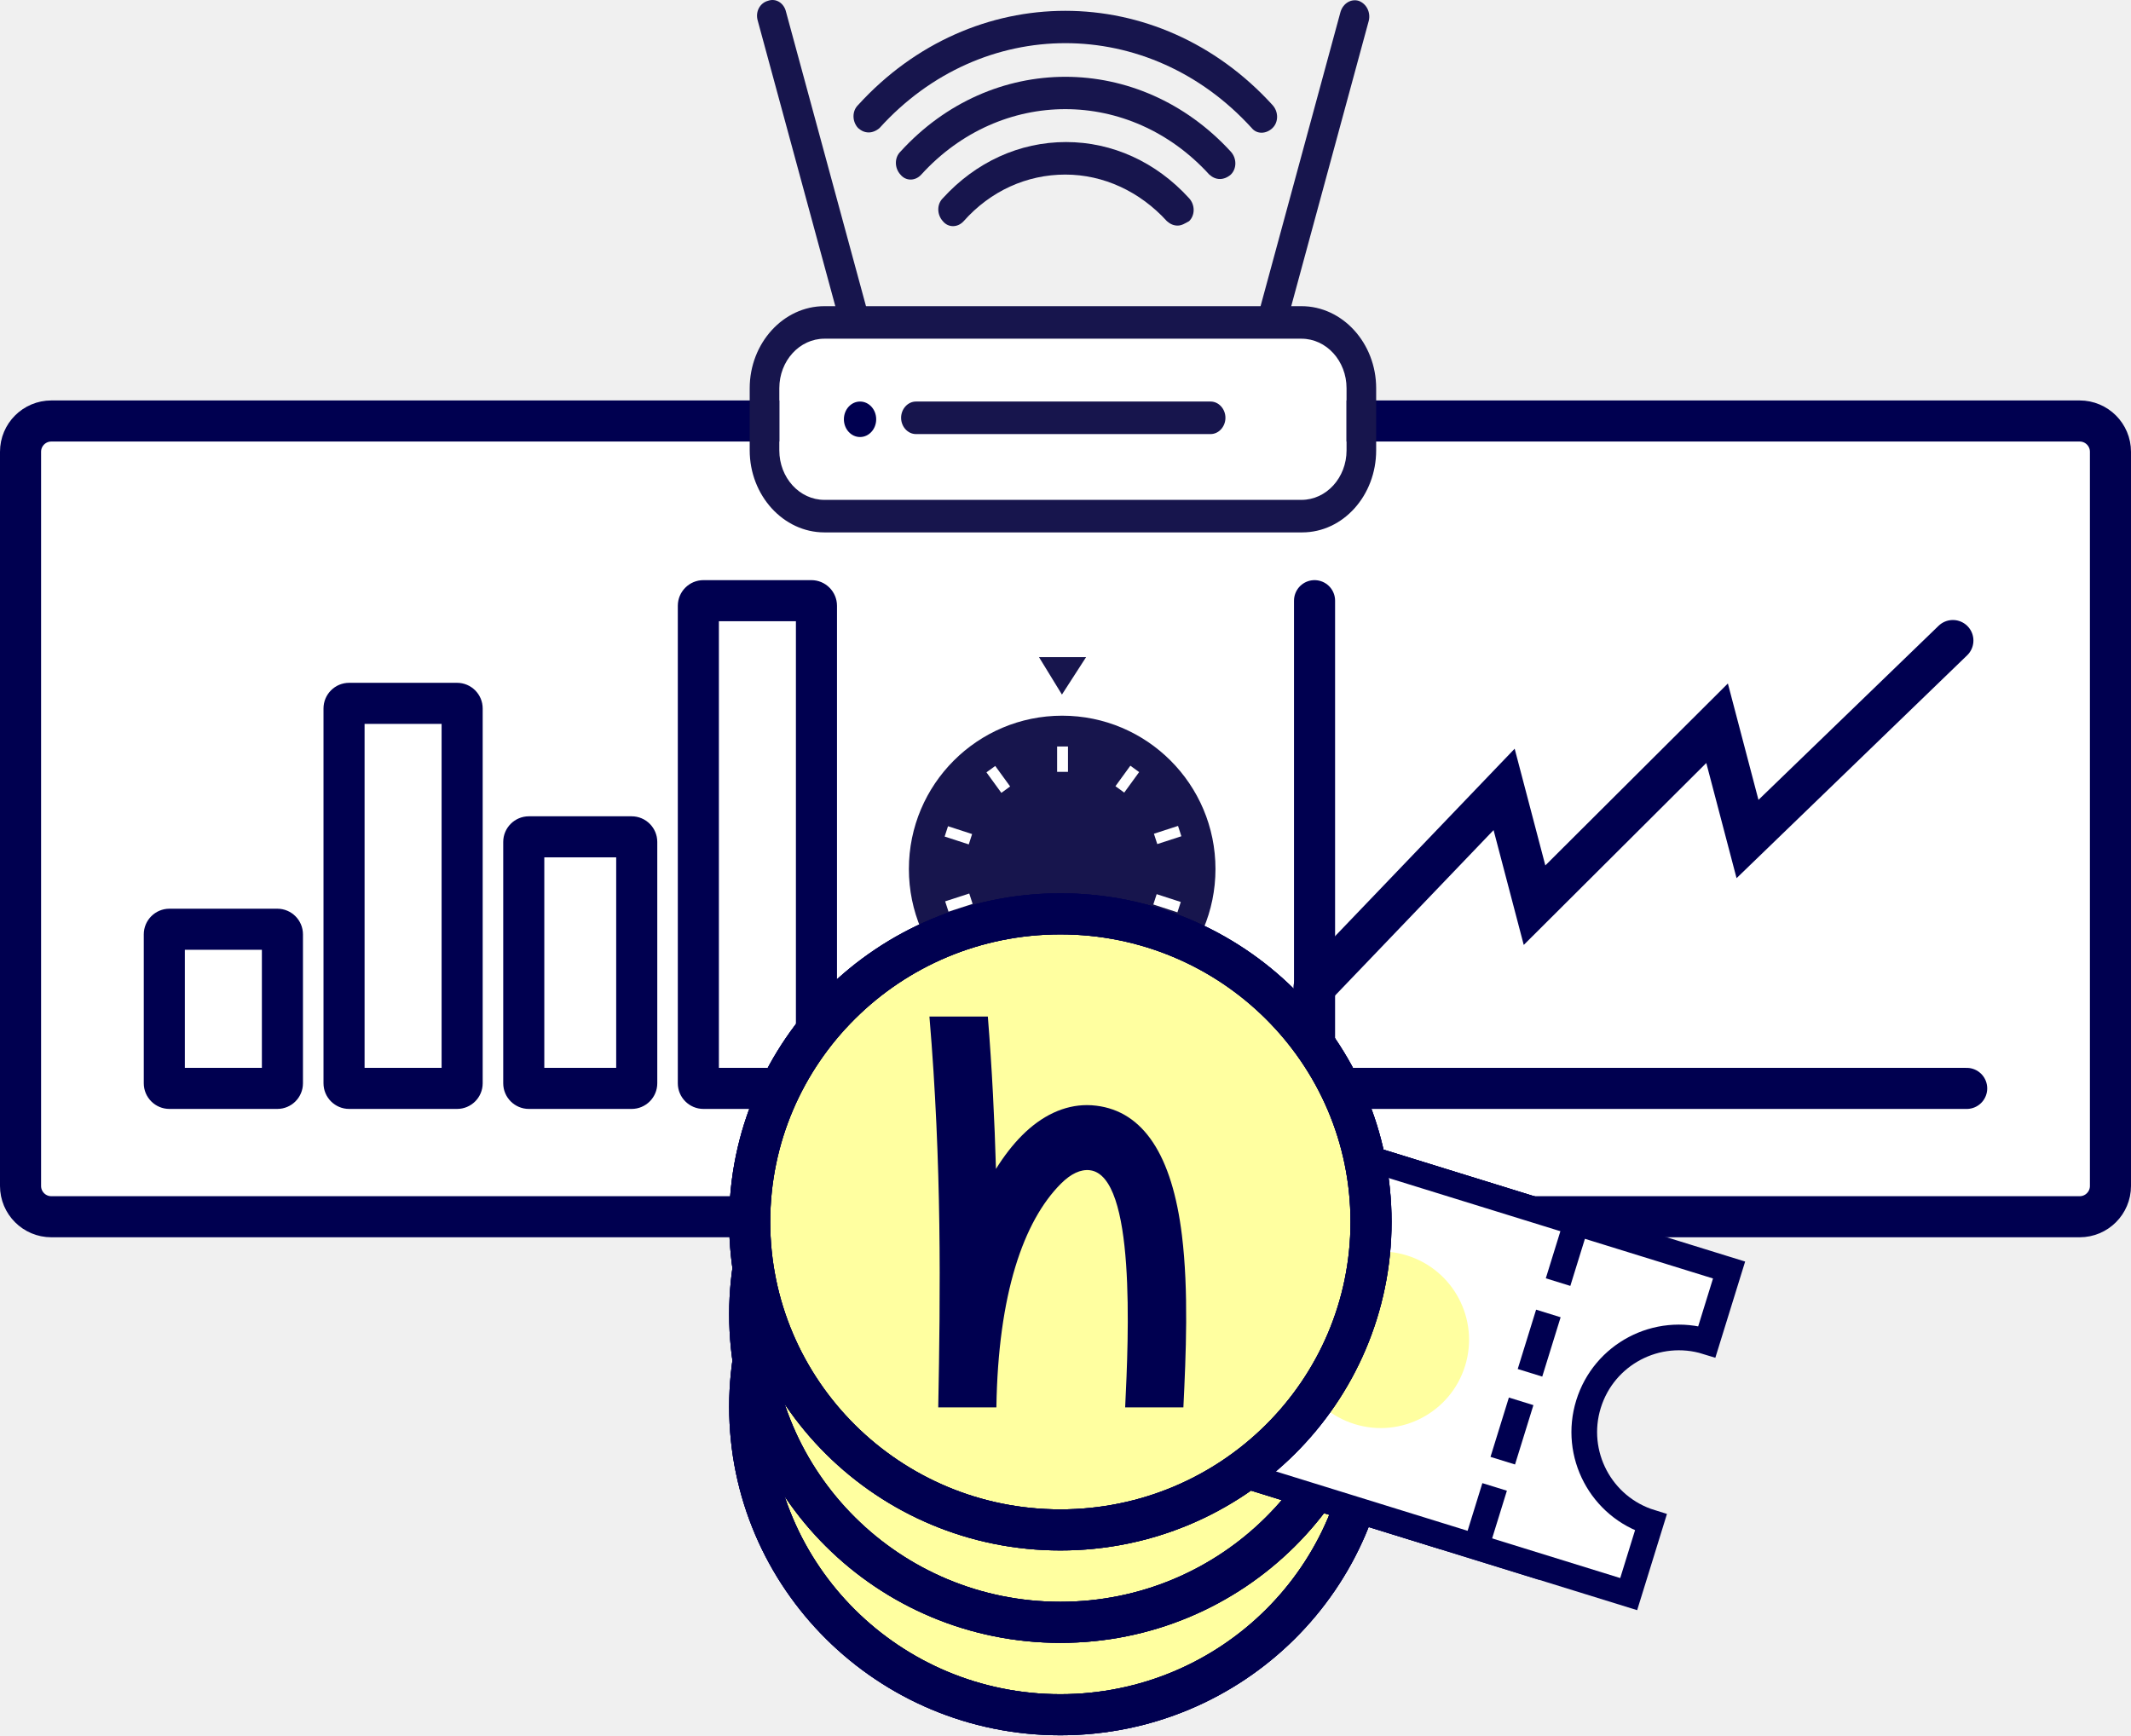
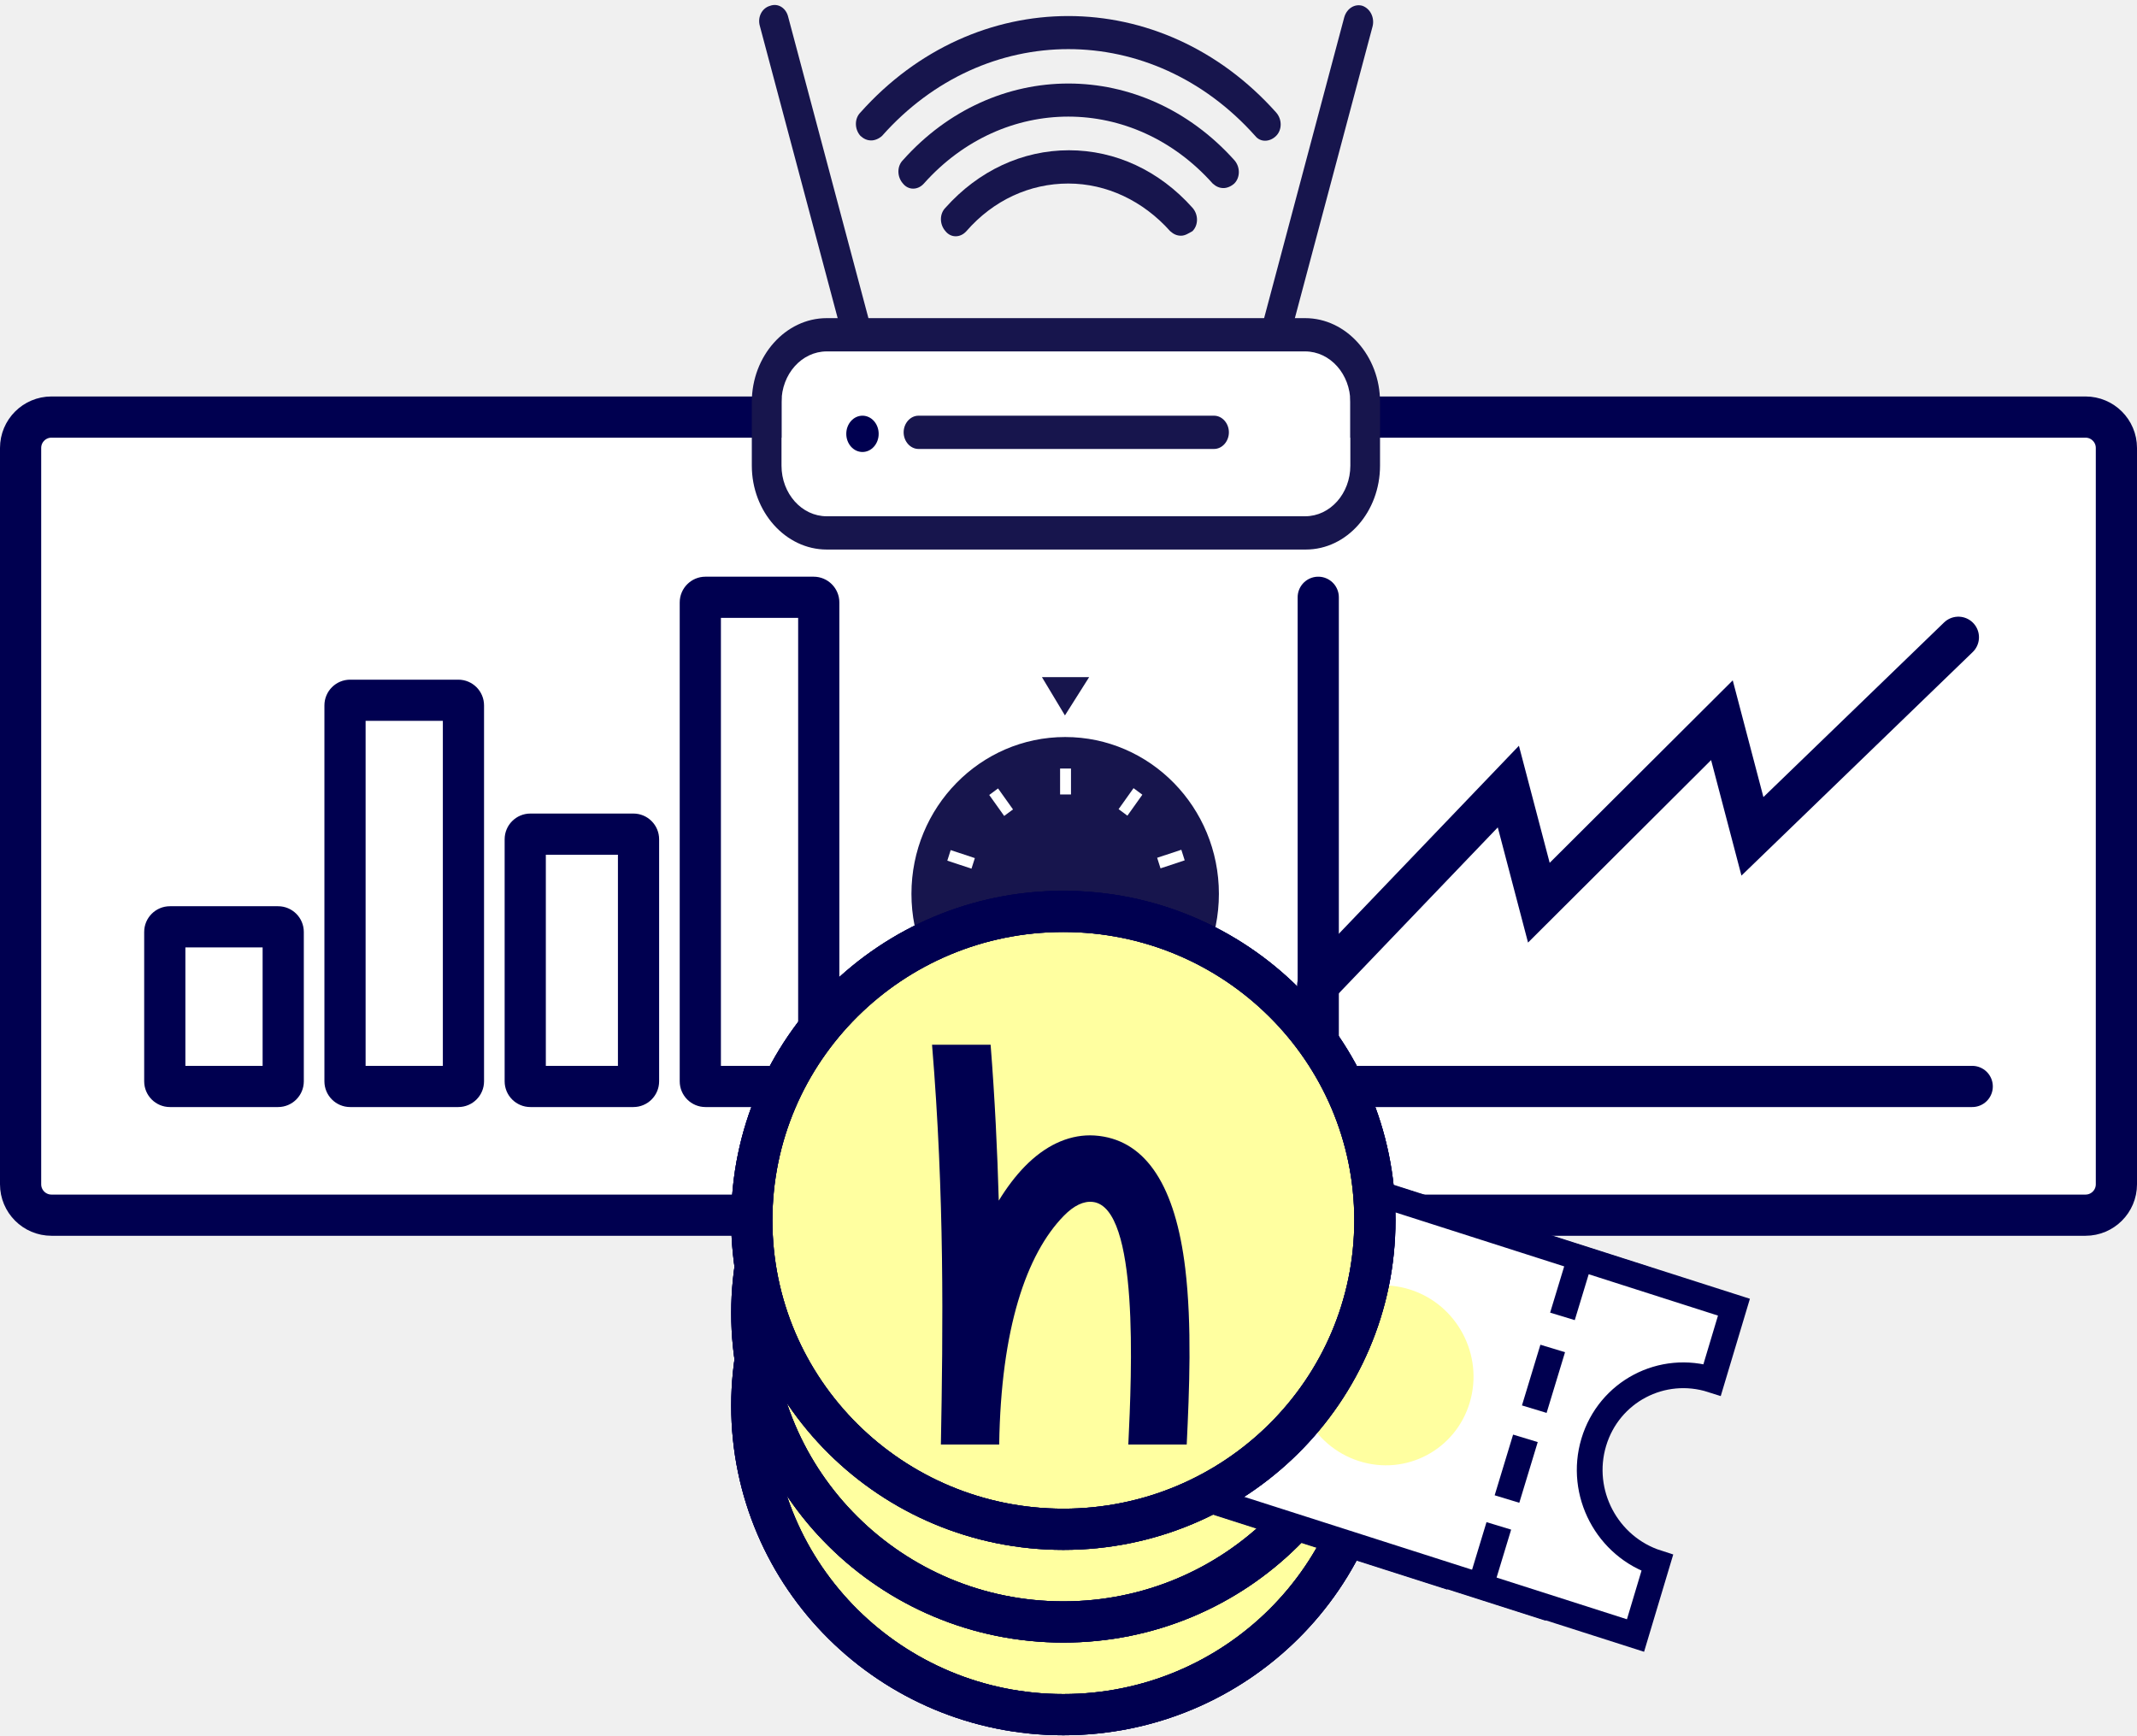
- <svg xmlns="http://www.w3.org/2000/svg" width="415" height="338" viewBox="0 0 415 338" fill="none">
-   <rect x="4" y="82" width="407" height="155" rx="6" fill="white" stroke="#000050" stroke-width="8" />
-   <mask id="path-2-inside-1_2572_15500" fill="white">
-     <rect x="28" y="177" width="31" height="39" rx="5" />
+ <svg xmlns="http://www.w3.org/2000/svg" width="415" height="337" viewBox="0 0 415 337" fill="none">
+   <rect x="4" y="80.998" width="407" height="155" rx="6" fill="white" stroke="#000050" stroke-width="8" />
+   <mask id="path-2-inside-1_2164_17459" fill="white">
+     <rect x="28" y="175.998" width="31" height="39" rx="5" />
  </mask>
-   <rect x="28" y="177" width="31" height="39" rx="5" fill="white" stroke="#000050" stroke-width="16" mask="url(#path-2-inside-1_2572_15500)" />
-   <mask id="path-3-inside-2_2572_15500" fill="white">
-     <rect x="63" y="133" width="31" height="83" rx="5" />
+   <rect x="28" y="175.998" width="31" height="39" rx="5" fill="white" stroke="#000050" stroke-width="16" mask="url(#path-2-inside-1_2164_17459)" />
+   <mask id="path-3-inside-2_2164_17459" fill="white">
+     <rect x="63" y="131.998" width="31" height="83" rx="5" />
  </mask>
-   <rect x="63" y="133" width="31" height="83" rx="5" fill="white" stroke="#000050" stroke-width="16" mask="url(#path-3-inside-2_2572_15500)" />
-   <mask id="path-4-inside-3_2572_15500" fill="white">
-     <rect x="132" y="113" width="31" height="103" rx="5" />
+   <rect x="63" y="131.998" width="31" height="83" rx="5" fill="white" stroke="#000050" stroke-width="16" mask="url(#path-3-inside-2_2164_17459)" />
+   <mask id="path-4-inside-3_2164_17459" fill="white">
+     <rect x="132" y="111.998" width="31" height="103" rx="5" />
  </mask>
-   <rect x="132" y="113" width="31" height="103" rx="5" fill="white" stroke="#000050" stroke-width="16" mask="url(#path-4-inside-3_2572_15500)" />
-   <mask id="path-5-inside-4_2572_15500" fill="white">
-     <rect x="98" y="159" width="30" height="57" rx="5" />
+   <rect x="132" y="111.998" width="31" height="103" rx="5" fill="white" stroke="#000050" stroke-width="16" mask="url(#path-4-inside-3_2164_17459)" />
+   <mask id="path-5-inside-4_2164_17459" fill="white">
+     <rect x="98" y="157.998" width="30" height="57" rx="5" />
  </mask>
-   <rect x="98" y="159" width="30" height="57" rx="5" fill="white" stroke="#000050" stroke-width="16" mask="url(#path-5-inside-4_2572_15500)" />
-   <line x1="256" y1="117" x2="256" y2="211.954" stroke="#000050" stroke-width="8" stroke-linecap="round" />
-   <path d="M256 212H383" stroke="#000050" stroke-width="8" stroke-linecap="round" />
-   <path d="M255.887 192.421L292.918 153.761L298.843 176.313L334.393 140.874L340.318 163.426L380.312 124.766" stroke="#000050" stroke-width="8" stroke-linecap="round" />
-   <path d="M262.234 64.244H151.766V99.77H262.234V64.244Z" fill="white" />
-   <path d="M253.585 103.702H160.546C152.552 103.702 146 96.502 146 87.718V75.621C146 66.837 152.552 59.637 160.546 59.637H253.454C261.448 59.637 268 66.837 268 75.621V87.718C268 96.502 261.579 103.702 253.585 103.702ZM160.546 65.973C155.697 65.973 151.766 70.293 151.766 75.621V87.718C151.766 93.046 155.697 97.366 160.546 97.366H253.454C258.303 97.366 262.234 93.046 262.234 87.718V75.621C262.234 70.293 258.303 65.973 253.454 65.973H160.546Z" fill="#17154D" />
-   <path d="M166.051 64.245C164.871 64.245 163.692 63.381 163.299 61.941L147.574 4.051C147.05 2.323 147.967 0.595 149.539 0.163C151.112 -0.413 152.684 0.595 153.078 2.323L168.803 60.213C169.327 61.941 168.41 63.669 166.837 64.101C166.706 64.245 166.444 64.245 166.051 64.245Z" fill="#17154D" />
-   <path d="M248.083 64.245C247.82 64.245 247.558 64.245 247.296 64.101C245.724 63.525 244.938 61.797 245.331 60.213L261.056 2.323C261.58 0.595 263.152 -0.269 264.594 0.163C266.166 0.739 266.953 2.467 266.559 4.051L250.834 61.941C250.441 63.381 249.262 64.245 248.083 64.245Z" fill="#17154D" />
-   <path d="M167.489 85.125C169.226 85.125 170.634 83.578 170.634 81.669C170.634 79.76 169.226 78.213 167.489 78.213C165.752 78.213 164.344 79.76 164.344 81.669C164.344 83.578 165.752 85.125 167.489 85.125Z" fill="#000050" />
-   <path d="M178.367 81.383H235.764" stroke="black" stroke-width="1.5" stroke-linecap="round" stroke-linejoin="round" />
-   <path d="M235.764 84.549H178.367C176.795 84.549 175.484 83.109 175.484 81.381C175.484 79.653 176.795 78.213 178.367 78.213H235.764C237.336 78.213 238.647 79.653 238.647 81.381C238.647 83.109 237.336 84.549 235.764 84.549Z" fill="#17154D" />
-   <path d="M237.598 34.868C236.812 34.868 236.157 34.58 235.502 34.004C220.039 17.011 194.879 17.011 179.416 34.004C178.236 35.3 176.402 35.3 175.353 34.004C174.174 32.708 174.174 30.692 175.353 29.54C193.044 10.099 221.873 10.099 239.695 29.54C240.874 30.835 240.874 32.852 239.695 34.004C239.04 34.58 238.253 34.868 237.598 34.868Z" fill="#17154D" />
-   <path d="M229.345 43.941C228.558 43.941 227.903 43.653 227.248 43.077C222.006 37.316 214.93 34.004 207.461 34.004C199.991 34.004 192.915 37.172 187.673 43.077C186.494 44.373 184.659 44.373 183.611 43.077C182.432 41.78 182.432 39.764 183.611 38.612C190.032 31.556 198.55 27.668 207.592 27.668C216.634 27.668 225.151 31.556 231.572 38.612C232.752 39.908 232.752 41.925 231.572 43.077C230.786 43.508 230.131 43.941 229.345 43.941Z" fill="#17154D" />
-   <path d="M169.196 25.796C168.41 25.796 167.755 25.508 167.099 24.932C165.92 23.636 165.92 21.62 167.099 20.468C189.376 -4.013 225.544 -4.013 247.821 20.468C249.001 21.764 249.001 23.78 247.821 24.932C246.642 26.084 244.807 26.228 243.759 24.932C223.709 2.899 191.211 2.899 171.293 24.932C170.638 25.508 169.851 25.796 169.196 25.796Z" fill="#17154D" />
-   <path d="M206.854 199.133C223.341 199.133 236.707 185.763 236.707 169.269C236.707 152.775 223.341 139.404 206.854 139.404C190.366 139.404 177 152.775 177 169.269C177 185.763 190.366 199.133 206.854 199.133Z" fill="#17154D" />
-   <path d="M206.806 135.29L202.34 128H211.508L206.806 135.29Z" fill="#17154D" />
-   <path d="M207.983 145.404H205.867V150.343H207.983V145.404Z" fill="white" />
-   <path d="M193.817 149.194L192.105 150.438L195.007 154.433L196.719 153.189L193.817 149.194Z" fill="white" />
-   <path d="M184.619 160.934L183.965 162.947L188.66 164.473L189.313 162.46L184.619 160.934Z" fill="white" />
-   <path d="M188.758 174.041L184.062 175.566L184.716 177.579L189.411 176.054L188.758 174.041Z" fill="white" />
-   <path d="M194.984 183.763L192.082 187.758L193.793 189.002L196.696 185.007L194.984 183.763Z" fill="white" />
-   <path d="M207.983 188.201H205.867V193.139H207.983V188.201Z" fill="white" />
-   <path d="M218.911 184.076L217.199 185.32L220.101 189.315L221.812 188.071L218.911 184.076Z" fill="white" />
-   <path d="M225.255 174.165L224.602 176.178L229.296 177.704L229.95 175.691L225.255 174.165Z" fill="white" />
-   <path d="M229.414 160.873L224.719 162.398L225.372 164.411L230.067 162.886L229.414 160.873Z" fill="white" />
-   <path d="M220.129 149.144L217.227 153.139L218.938 154.383L221.84 150.388L220.129 149.144Z" fill="white" />
-   <path d="M267 274C267 307.108 239.943 334 206.5 334C173.057 334 146 307.108 146 274C146 240.892 173.057 214 206.5 214C239.943 214 267 240.892 267 274Z" fill="#FFFFA0" />
-   <path d="M267 274C267 307.108 239.943 334 206.5 334C173.057 334 146 307.108 146 274C146 240.892 173.057 214 206.5 214C239.943 214 267 240.892 267 274Z" stroke="#000050" stroke-width="8" />
-   <path d="M267 274C267 307.108 239.943 334 206.5 334C173.057 334 146 307.108 146 274C146 240.892 173.057 214 206.5 214C239.943 214 267 240.892 267 274Z" stroke="#000050" stroke-width="8" />
-   <path d="M267 274C267 307.108 239.943 334 206.5 334C173.057 334 146 307.108 146 274C146 240.892 173.057 214 206.5 214C239.943 214 267 240.892 267 274Z" stroke="#000050" stroke-width="8" />
-   <path d="M267 256C267 289.108 239.943 316 206.5 316C173.057 316 146 289.108 146 256C146 222.892 173.057 196 206.5 196C239.943 196 267 222.892 267 256Z" fill="#FFFFA0" />
-   <path d="M267 256C267 289.108 239.943 316 206.5 316C173.057 316 146 289.108 146 256C146 222.892 173.057 196 206.5 196C239.943 196 267 222.892 267 256Z" stroke="#000050" stroke-width="8" />
-   <path d="M267 256C267 289.108 239.943 316 206.5 316C173.057 316 146 289.108 146 256C146 222.892 173.057 196 206.5 196C239.943 196 267 222.892 267 256Z" stroke="#000050" stroke-width="8" />
-   <path d="M267 256C267 289.108 239.943 316 206.5 316C173.057 316 146 289.108 146 256C146 222.892 173.057 196 206.5 196C239.943 196 267 222.892 267 256Z" stroke="#000050" stroke-width="8" />
-   <path fill-rule="evenodd" clip-rule="evenodd" d="M283.293 284.706C273.573 281.696 268.134 271.377 271.144 261.658C274.154 251.938 284.472 246.499 294.192 249.509L298.517 235.543L182.391 199.582L178.142 213.301C187.149 216.734 192.057 226.619 189.165 235.956C186.274 245.293 176.638 250.674 167.268 248.416L162.841 262.71L278.968 298.672L283.293 284.706Z" fill="white" />
-   <path fill-rule="evenodd" clip-rule="evenodd" d="M283.293 284.706C273.573 281.696 268.134 271.377 271.144 261.658C274.154 251.938 284.472 246.499 294.192 249.509L298.517 235.543L182.391 199.582L178.142 213.301C187.149 216.734 192.057 226.619 189.165 235.956C186.274 245.293 176.638 250.674 167.268 248.416L162.841 262.71L278.968 298.672L283.293 284.706Z" stroke="#000050" stroke-width="5" />
-   <path d="M252.859 277.795L249.28 289.354" stroke="#000050" stroke-width="2.5" />
-   <path d="M258.023 261.123L254.444 272.682" stroke="#000050" stroke-width="2.5" />
-   <path d="M263.324 244.006L259.745 255.565" stroke="#000050" stroke-width="2.5" />
-   <path d="M268.793 226.34L265.213 237.899" stroke="#000050" stroke-width="2.5" />
-   <path fill-rule="evenodd" clip-rule="evenodd" d="M247.108 254.215C244.298 263.287 234.666 268.365 225.593 265.556C216.521 262.746 211.443 253.113 214.253 244.041C217.062 234.968 226.695 229.891 235.768 232.701C244.84 235.51 249.917 245.142 247.108 254.215Z" fill="#FFFFA0" />
-   <path fill-rule="evenodd" clip-rule="evenodd" d="M302.398 290.622C292.678 287.612 287.239 277.293 290.249 267.574C293.259 257.854 303.578 252.415 313.298 255.425L317.622 241.459L201.496 205.498L197.248 219.217C206.254 222.65 211.162 232.535 208.271 241.872C205.38 251.209 195.744 256.59 186.373 254.332L181.947 268.626L298.073 304.588L302.398 290.622Z" fill="white" />
-   <path fill-rule="evenodd" clip-rule="evenodd" d="M302.398 290.622C292.678 287.612 287.239 277.293 290.249 267.574C293.259 257.854 303.578 252.415 313.298 255.425L317.622 241.459L201.496 205.498L197.248 219.217C206.254 222.65 211.162 232.535 208.271 241.872C205.38 251.209 195.744 256.59 186.373 254.332L181.947 268.626L298.073 304.588L302.398 290.622Z" stroke="#000050" stroke-width="5" />
-   <path d="M271.965 283.711L268.385 295.27" stroke="#000050" stroke-width="2.5" />
-   <path d="M277.129 267.039L273.549 278.598" stroke="#000050" stroke-width="2.5" />
-   <path d="M282.43 249.922L278.85 261.481" stroke="#000050" stroke-width="2.5" />
-   <path d="M287.898 232.256L284.319 243.815" stroke="#000050" stroke-width="2.5" />
-   <path fill-rule="evenodd" clip-rule="evenodd" d="M266.213 260.131C263.404 269.203 253.771 274.281 244.699 271.472C235.626 268.662 230.549 259.029 233.358 249.957C236.168 240.884 245.801 235.807 254.873 238.617C263.946 241.426 269.023 251.058 266.213 260.131Z" fill="#FFFFA0" />
-   <path fill-rule="evenodd" clip-rule="evenodd" d="M321.503 296.538C311.784 293.528 306.345 283.209 309.355 273.49C312.365 263.77 322.683 258.331 332.403 261.341L336.728 247.375L220.602 211.414L216.353 225.133C225.36 228.566 230.268 238.451 227.376 247.788C224.485 257.125 214.849 262.506 205.479 260.248L201.052 274.542L317.179 310.504L321.503 296.538Z" fill="white" />
-   <path fill-rule="evenodd" clip-rule="evenodd" d="M321.503 296.538C311.784 293.528 306.345 283.209 309.355 273.49C312.365 263.77 322.683 258.331 332.403 261.341L336.728 247.375L220.602 211.414L216.353 225.133C225.36 228.566 230.268 238.451 227.376 247.788C224.485 257.125 214.849 262.506 205.479 260.248L201.052 274.542L317.179 310.504L321.503 296.538Z" stroke="#000050" stroke-width="5" />
-   <path d="M291.07 289.627L287.491 301.186" stroke="#000050" stroke-width="5" />
-   <path d="M296.234 272.955L292.655 284.514" stroke="#000050" stroke-width="5" />
-   <path d="M301.535 255.838L297.956 267.397" stroke="#000050" stroke-width="5" />
-   <path d="M307.004 238.172L303.424 249.731" stroke="#000050" stroke-width="5" />
-   <path fill-rule="evenodd" clip-rule="evenodd" d="M285.319 266.047C282.509 275.119 272.877 280.197 263.804 277.388C254.732 274.578 249.654 264.945 252.464 255.873C255.273 246.8 264.906 241.723 273.979 244.533C283.051 247.342 288.128 256.974 285.319 266.047Z" fill="#FFFFA0" />
-   <path d="M267 238C267 271.108 239.943 298 206.5 298C173.057 298 146 271.108 146 238C146 204.892 173.057 178 206.5 178C239.943 178 267 204.892 267 238Z" fill="#FFFFA0" />
-   <path d="M267 238C267 271.108 239.943 298 206.5 298C173.057 298 146 271.108 146 238C146 204.892 173.057 178 206.5 178C239.943 178 267 204.892 267 238Z" stroke="#000050" stroke-width="8" />
-   <path d="M267 238C267 271.108 239.943 298 206.5 298C173.057 298 146 271.108 146 238C146 204.892 173.057 178 206.5 178C239.943 178 267 204.892 267 238Z" stroke="#000050" stroke-width="8" />
-   <path d="M267 238C267 271.108 239.943 298 206.5 298C173.057 298 146 271.108 146 238C146 204.892 173.057 178 206.5 178C239.943 178 267 204.892 267 238Z" stroke="#000050" stroke-width="8" />
-   <path d="M213.471 215.367C212.873 215.296 212.285 215.255 211.688 215.255C207.253 215.255 202.909 217.273 199.027 221.166C197.217 222.981 195.516 225.181 193.959 227.685C193.688 218.277 193.199 208.23 192.376 198H181C183.434 226.813 183.136 251.966 182.719 274.017C182.719 274.017 182.719 274.098 182.719 274.129H194.041C194.376 252.037 199.326 237.864 206.593 230.574C208.557 228.608 210.457 227.726 212.249 227.939C221.226 229.023 219.787 260.3 219.118 274.129H230.457C230.955 263.899 231.498 251.439 230.176 240.622C228.267 224.978 222.647 216.472 213.471 215.367Z" fill="#000050" />
+   <rect x="98" y="157.998" width="30" height="57" rx="5" fill="white" stroke="#000050" stroke-width="16" mask="url(#path-5-inside-4_2164_17459)" />
+   <line x1="256" y1="115.998" x2="256" y2="210.952" stroke="#000050" stroke-width="8" stroke-linecap="round" />
+   <path d="M256 210.998H383" stroke="#000050" stroke-width="8" stroke-linecap="round" />
+   <path d="M255.887 191.419L292.918 152.759L298.843 175.311L334.393 139.872L340.318 162.424L380.312 123.764" stroke="#000050" stroke-width="8" stroke-linecap="round" />
+   <path d="M262.234 66.484H151.766V102.716H262.234V66.484Z" fill="white" />
+   <path d="M253.585 106.725H160.546C152.552 106.725 146 99.382 146 90.424V78.087C146 69.128 152.552 61.785 160.546 61.785H253.454C261.448 61.785 268 69.128 268 78.087V90.424C268 99.382 261.579 106.725 253.585 106.725ZM160.546 68.247C155.697 68.247 151.766 72.653 151.766 78.087V90.424C151.766 95.858 155.697 100.263 160.546 100.263H253.454C258.303 100.263 262.234 95.858 262.234 90.424V78.087C262.234 72.653 258.303 68.247 253.454 68.247H160.546Z" fill="#17154D" />
+   <path d="M166.051 66.485C164.871 66.485 163.692 65.604 163.299 64.135L147.574 5.096C147.05 3.334 147.967 1.571 149.539 1.131C151.112 0.543 152.684 1.571 153.078 3.334L168.803 62.373C169.327 64.135 168.41 65.898 166.837 66.338C166.706 66.485 166.444 66.485 166.051 66.485Z" fill="#17154D" />
+   <path d="M248.083 66.486C247.82 66.486 247.558 66.486 247.296 66.339C245.724 65.752 244.938 63.989 245.331 62.374L261.056 3.335C261.58 1.572 263.152 0.691 264.594 1.132C266.166 1.719 266.953 3.482 266.559 5.097L250.834 64.136C250.441 65.605 249.262 66.486 248.083 66.486Z" fill="#17154D" />
+   <path d="M167.491 87.78C169.228 87.78 170.636 86.202 170.636 84.255C170.636 82.308 169.228 80.731 167.491 80.731C165.754 80.731 164.346 82.308 164.346 84.255C164.346 86.202 165.754 87.78 167.491 87.78Z" fill="#000050" />
+   <path d="M178.367 83.963H235.764" stroke="black" stroke-width="1.5" stroke-linecap="round" stroke-linejoin="round" />
+   <path d="M235.764 87.192H178.367C176.795 87.192 175.484 85.724 175.484 83.962C175.484 82.199 176.795 80.731 178.367 80.731H235.764C237.336 80.731 238.647 82.199 238.647 83.962C238.647 85.724 237.336 87.192 235.764 87.192Z" fill="#17154D" />
+   <path d="M237.598 36.525C236.812 36.525 236.157 36.231 235.502 35.643C220.039 18.314 194.879 18.314 179.416 35.643C178.236 36.965 176.402 36.965 175.353 35.643C174.174 34.322 174.174 32.266 175.353 31.091C193.044 11.264 221.873 11.264 239.695 31.091C240.874 32.412 240.874 34.468 239.695 35.643C239.04 36.231 238.253 36.525 237.598 36.525Z" fill="#17154D" />
+   <path d="M229.343 45.777C228.556 45.777 227.901 45.483 227.246 44.896C222.004 39.022 214.928 35.644 207.459 35.644C199.989 35.644 192.913 38.875 187.671 44.896C186.492 46.218 184.657 46.218 183.609 44.896C182.43 43.574 182.43 41.518 183.609 40.343C190.03 33.147 198.548 29.182 207.59 29.182C216.632 29.182 225.149 33.147 231.57 40.343C232.75 41.665 232.75 43.721 231.57 44.896C230.784 45.337 230.129 45.777 229.343 45.777Z" fill="#17154D" />
+   <path d="M169.194 27.274C168.408 27.274 167.753 26.981 167.097 26.393C165.918 25.071 165.918 23.015 167.097 21.84C189.375 -3.126 225.542 -3.126 247.819 21.84C248.999 23.162 248.999 25.218 247.819 26.393C246.64 27.568 244.805 27.715 243.757 26.393C223.708 3.923 191.209 3.923 171.291 26.393C170.636 26.981 169.849 27.274 169.194 27.274Z" fill="#17154D" />
+   <path d="M206.854 204.052C223.341 204.052 236.707 190.415 236.707 173.594C236.707 156.773 223.341 143.137 206.854 143.137C190.366 143.137 177 156.773 177 173.594C177 190.415 190.366 204.052 206.854 204.052Z" fill="#17154D" />
+   <path d="M206.808 138.94L202.342 131.506H211.509L206.808 138.94Z" fill="#17154D" />
+   <path d="M207.983 149.256H205.867V154.292H207.983V149.256Z" fill="white" />
+   <path d="M193.819 153.12L192.107 154.389L195.009 158.463L196.721 157.194L193.819 153.12Z" fill="white" />
+   <path d="M184.619 165.094L183.965 167.146L188.66 168.703L189.313 166.65L184.619 165.094Z" fill="white" />
+   <path d="M188.76 178.46L184.064 180.016L184.718 182.068L189.413 180.513L188.76 178.46Z" fill="white" />
+   <path d="M194.984 188.377L192.082 192.451L193.793 193.72L196.696 189.646L194.984 188.377Z" fill="white" />
+   <path d="M207.983 192.902H205.867V197.939H207.983V192.902Z" fill="white" />
+   <path d="M218.911 188.694L217.199 189.963L220.101 194.037L221.812 192.769L218.911 188.694Z" fill="white" />
+   <path d="M225.255 178.588L224.602 180.641L229.296 182.197L229.95 180.144L225.255 178.588Z" fill="white" />
+   <path d="M229.412 165.032L224.717 166.588L225.37 168.641L230.065 167.085L229.412 165.032Z" fill="white" />
+   <path d="M220.131 153.069L217.229 157.143L218.94 158.412L221.842 154.338L220.131 153.069Z" fill="white" />
+   <path d="M267 273C267 306.108 239.943 333 206.5 333C173.057 333 146 306.108 146 273C146 239.892 173.057 213 206.5 213C239.943 213 267 239.892 267 273Z" fill="#FFFFA0" />
+   <path d="M267 273C267 306.108 239.943 333 206.5 333C173.057 333 146 306.108 146 273C146 239.892 173.057 213 206.5 213C239.943 213 267 239.892 267 273Z" stroke="#000050" stroke-width="8" />
+   <path d="M267 273C267 306.108 239.943 333 206.5 333C173.057 333 146 306.108 146 273C146 239.892 173.057 213 206.5 213C239.943 213 267 239.892 267 273Z" stroke="#000050" stroke-width="8" />
+   <path d="M267 273C267 306.108 239.943 333 206.5 333C173.057 333 146 306.108 146 273C146 239.892 173.057 213 206.5 213C239.943 213 267 239.892 267 273Z" stroke="#000050" stroke-width="8" />
+   <path d="M267 255C267 288.108 239.943 315 206.5 315C173.057 315 146 288.108 146 255C146 221.892 173.057 195 206.5 195C239.943 195 267 221.892 267 255Z" fill="#FFFFA0" />
+   <path d="M267 255C267 288.108 239.943 315 206.5 315C173.057 315 146 288.108 146 255C146 221.892 173.057 195 206.5 195C239.943 195 267 221.892 267 255Z" stroke="#000050" stroke-width="8" />
+   <path d="M267 255C267 288.108 239.943 315 206.5 315C173.057 315 146 288.108 146 255C146 221.892 173.057 195 206.5 195C239.943 195 267 221.892 267 255Z" stroke="#000050" stroke-width="8" />
+   <path d="M267 255C267 288.108 239.943 315 206.5 315C173.057 315 146 288.108 146 255C146 221.892 173.057 195 206.5 195C239.943 195 267 221.892 267 255Z" stroke="#000050" stroke-width="8" />
+   <path fill-rule="evenodd" clip-rule="evenodd" d="M283.631 291.46C273.875 288.338 268.353 277.849 271.296 268.032C274.239 258.214 284.533 252.785 294.289 255.906L298.518 241.799L181.957 204.51L177.803 218.367C186.848 221.911 191.836 231.957 189.008 241.389C186.181 250.82 176.571 256.196 167.17 253.838L162.842 268.277L279.402 305.567L283.631 291.46Z" fill="white" />
+   <path fill-rule="evenodd" clip-rule="evenodd" d="M283.631 291.46C273.875 288.338 268.353 277.849 271.296 268.032C274.239 258.214 284.533 252.785 294.289 255.906L298.518 241.799L181.957 204.51L177.803 218.367C186.848 221.911 191.836 231.957 189.008 241.389C186.181 250.82 176.571 256.196 167.17 253.838L162.842 268.277L279.402 305.567L283.631 291.46Z" stroke="#000050" stroke-width="5" />
+   <path d="M252.859 284.273L249.28 296.062" stroke="#000050" stroke-width="2.5" />
+   <path d="M258.023 267.271L254.444 279.06" stroke="#000050" stroke-width="2.5" />
+   <path d="M263.324 249.816L259.745 261.605" stroke="#000050" stroke-width="2.5" />
+   <path d="M268.795 231.797L265.215 243.585" stroke="#000050" stroke-width="2.5" />
+   <path fill-rule="evenodd" clip-rule="evenodd" d="M247.208 260.33C244.454 269.525 234.822 274.61 225.693 271.687C216.565 268.764 211.397 258.939 214.151 249.745C216.904 240.55 226.537 235.465 235.666 238.388C244.794 241.311 249.962 251.135 247.208 260.33Z" fill="#FFFFA0" />
+   <path fill-rule="evenodd" clip-rule="evenodd" d="M302.735 297.493C292.979 294.372 287.456 283.883 290.399 274.065C293.342 264.247 303.636 258.818 313.392 261.939L317.621 247.832L201.061 210.543L196.907 224.4C205.951 227.944 210.939 237.991 208.112 247.422C205.285 256.853 195.674 262.229 186.274 259.872L181.945 274.31L298.506 311.6L302.735 297.493Z" fill="white" />
+   <path fill-rule="evenodd" clip-rule="evenodd" d="M302.735 297.493C292.979 294.372 287.456 283.883 290.399 274.065C293.342 264.247 303.636 258.818 313.392 261.939L317.621 247.832L201.061 210.543L196.907 224.4C205.951 227.944 210.939 237.991 208.112 247.422C205.285 256.853 195.674 262.229 186.274 259.872L181.945 274.31L298.506 311.6L302.735 297.493Z" stroke="#000050" stroke-width="5" />
+   <path d="M271.963 290.307L268.383 302.095" stroke="#000050" stroke-width="2.5" />
+   <path d="M277.127 273.305L273.547 285.093" stroke="#000050" stroke-width="2.5" />
+   <path d="M282.428 255.85L278.848 267.638" stroke="#000050" stroke-width="2.5" />
+   <path d="M287.898 237.83L284.319 249.618" stroke="#000050" stroke-width="2.5" />
+   <path fill-rule="evenodd" clip-rule="evenodd" d="M266.311 266.363C263.558 275.558 253.925 280.643 244.797 277.72C235.668 274.797 230.5 264.973 233.254 255.778C236.008 246.583 245.641 241.499 254.769 244.422C263.897 247.345 269.065 257.168 266.311 266.363Z" fill="#FFFFA0" />
+   <path fill-rule="evenodd" clip-rule="evenodd" d="M321.84 303.526C312.084 300.405 306.562 289.916 309.505 280.098C312.448 270.28 322.742 264.851 332.498 267.973L336.727 253.866L220.166 216.576L216.012 230.434C225.057 233.978 230.045 244.024 227.217 253.455C224.39 262.886 214.78 268.262 205.379 265.905L201.051 280.344L317.611 317.633L321.84 303.526Z" fill="white" />
+   <path fill-rule="evenodd" clip-rule="evenodd" d="M321.84 303.526C312.084 300.405 306.562 289.916 309.505 280.098C312.448 270.28 322.742 264.851 332.498 267.973L336.727 253.866L220.166 216.576L216.012 230.434C225.057 233.978 230.045 244.024 227.217 253.455C224.39 262.886 214.78 268.262 205.379 265.905L201.051 280.344L317.611 317.633L321.84 303.526Z" stroke="#000050" stroke-width="5" />
+   <path d="M291.068 296.34L287.489 308.128" stroke="#000050" stroke-width="5" />
+   <path d="M296.232 279.338L292.653 291.126" stroke="#000050" stroke-width="5" />
+   <path d="M301.533 261.883L297.954 273.671" stroke="#000050" stroke-width="5" />
+   <path d="M307.004 243.863L303.424 255.652" stroke="#000050" stroke-width="5" />
+   <path fill-rule="evenodd" clip-rule="evenodd" d="M285.417 272.396C282.663 281.591 273.031 286.676 263.902 283.753C254.774 280.83 249.606 271.006 252.36 261.811C255.113 252.616 264.746 247.532 273.875 250.455C283.003 253.378 288.17 263.201 285.417 272.396Z" fill="#FFFFA0" />
+   <path d="M267 237C267 270.108 239.943 297 206.5 297C173.057 297 146 270.108 146 237C146 203.892 173.057 177 206.5 177C239.943 177 267 203.892 267 237Z" fill="#FFFFA0" />
+   <path d="M267 237C267 270.108 239.943 297 206.5 297C173.057 297 146 270.108 146 237C146 203.892 173.057 177 206.5 177C239.943 177 267 203.892 267 237Z" stroke="#000050" stroke-width="8" />
+   <path d="M267 237C267 270.108 239.943 297 206.5 297C173.057 297 146 270.108 146 237C146 203.892 173.057 177 206.5 177C239.943 177 267 203.892 267 237Z" stroke="#000050" stroke-width="8" />
+   <path d="M267 237C267 270.108 239.943 297 206.5 297C173.057 297 146 270.108 146 237C146 203.892 173.057 177 206.5 177C239.943 177 267 203.892 267 237Z" stroke="#000050" stroke-width="8" />
+   <path d="M213.471 220.608C212.873 220.536 212.285 220.494 211.688 220.494C207.253 220.494 202.909 222.552 199.027 226.522C197.217 228.373 195.516 230.617 193.959 233.171C193.688 223.576 193.199 213.329 192.376 202.896H181C183.434 232.282 183.136 257.934 182.719 280.423C182.719 280.423 182.719 280.506 182.719 280.537H194.041C194.376 258.007 199.326 243.552 206.593 236.118C208.557 234.112 210.457 233.212 212.249 233.429C221.226 234.536 219.787 266.433 219.118 280.537H230.457C230.955 270.104 231.498 257.397 230.176 246.364C228.267 230.41 222.647 221.735 213.471 220.608Z" fill="#000050" />
</svg>
